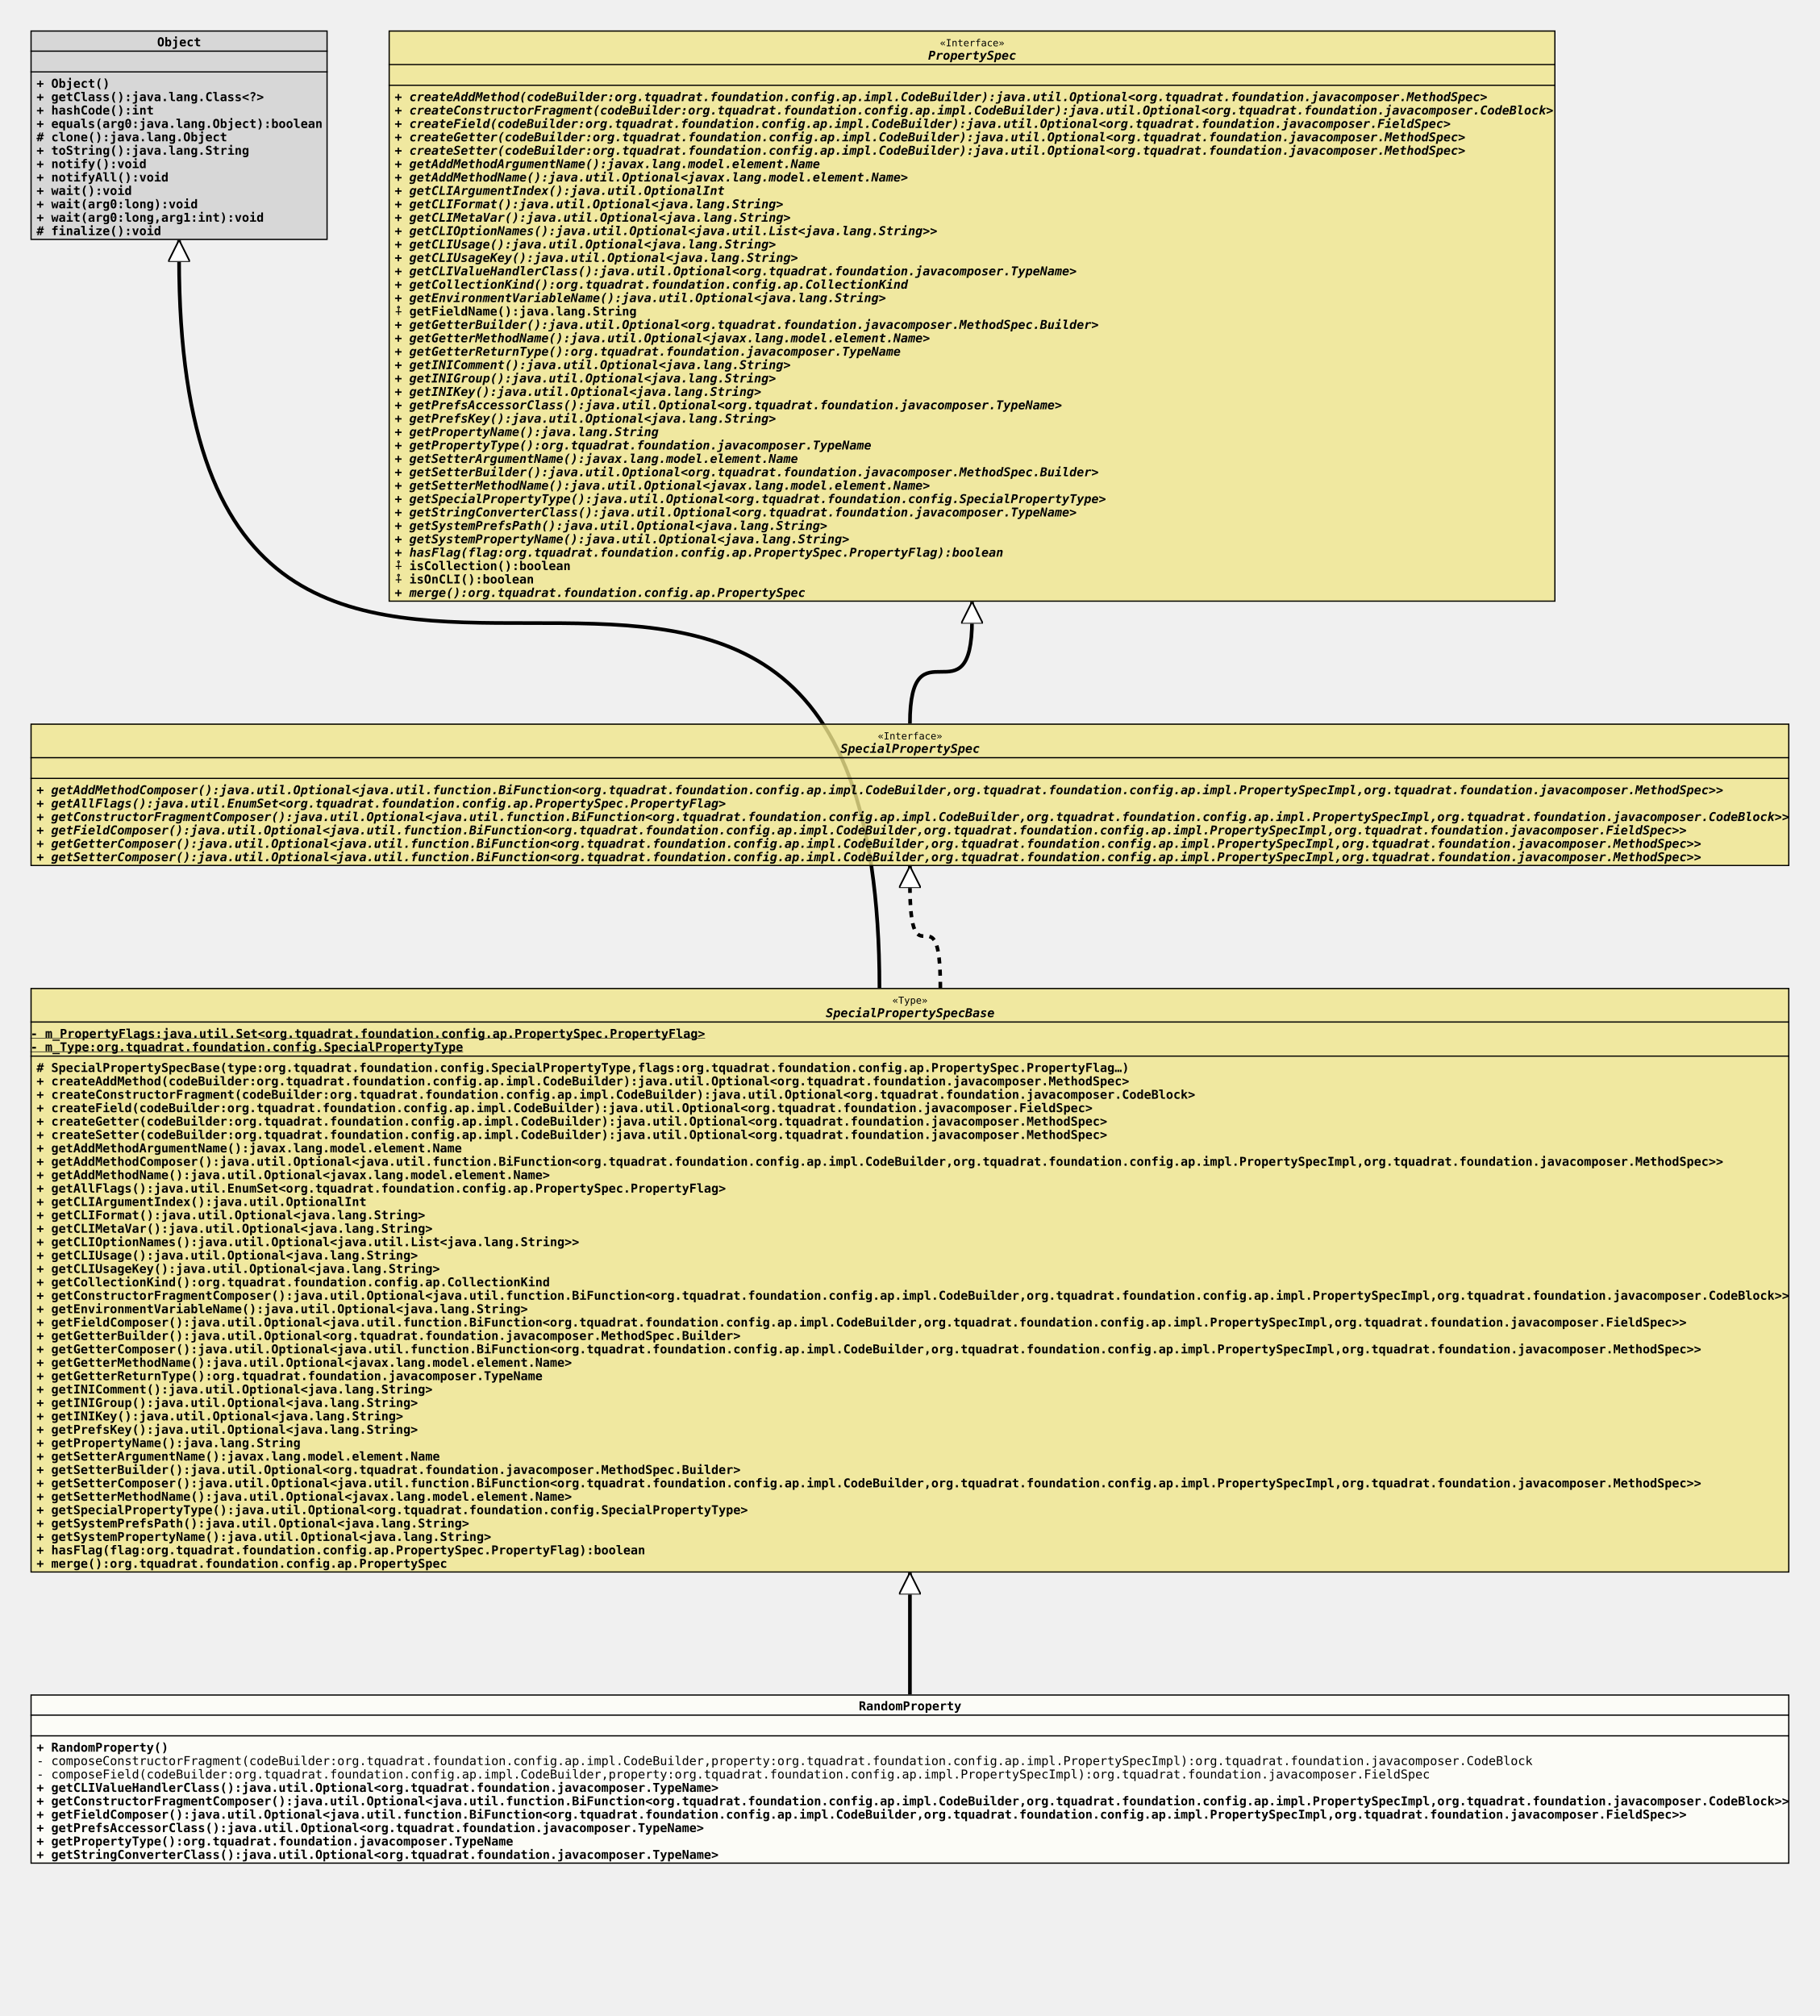
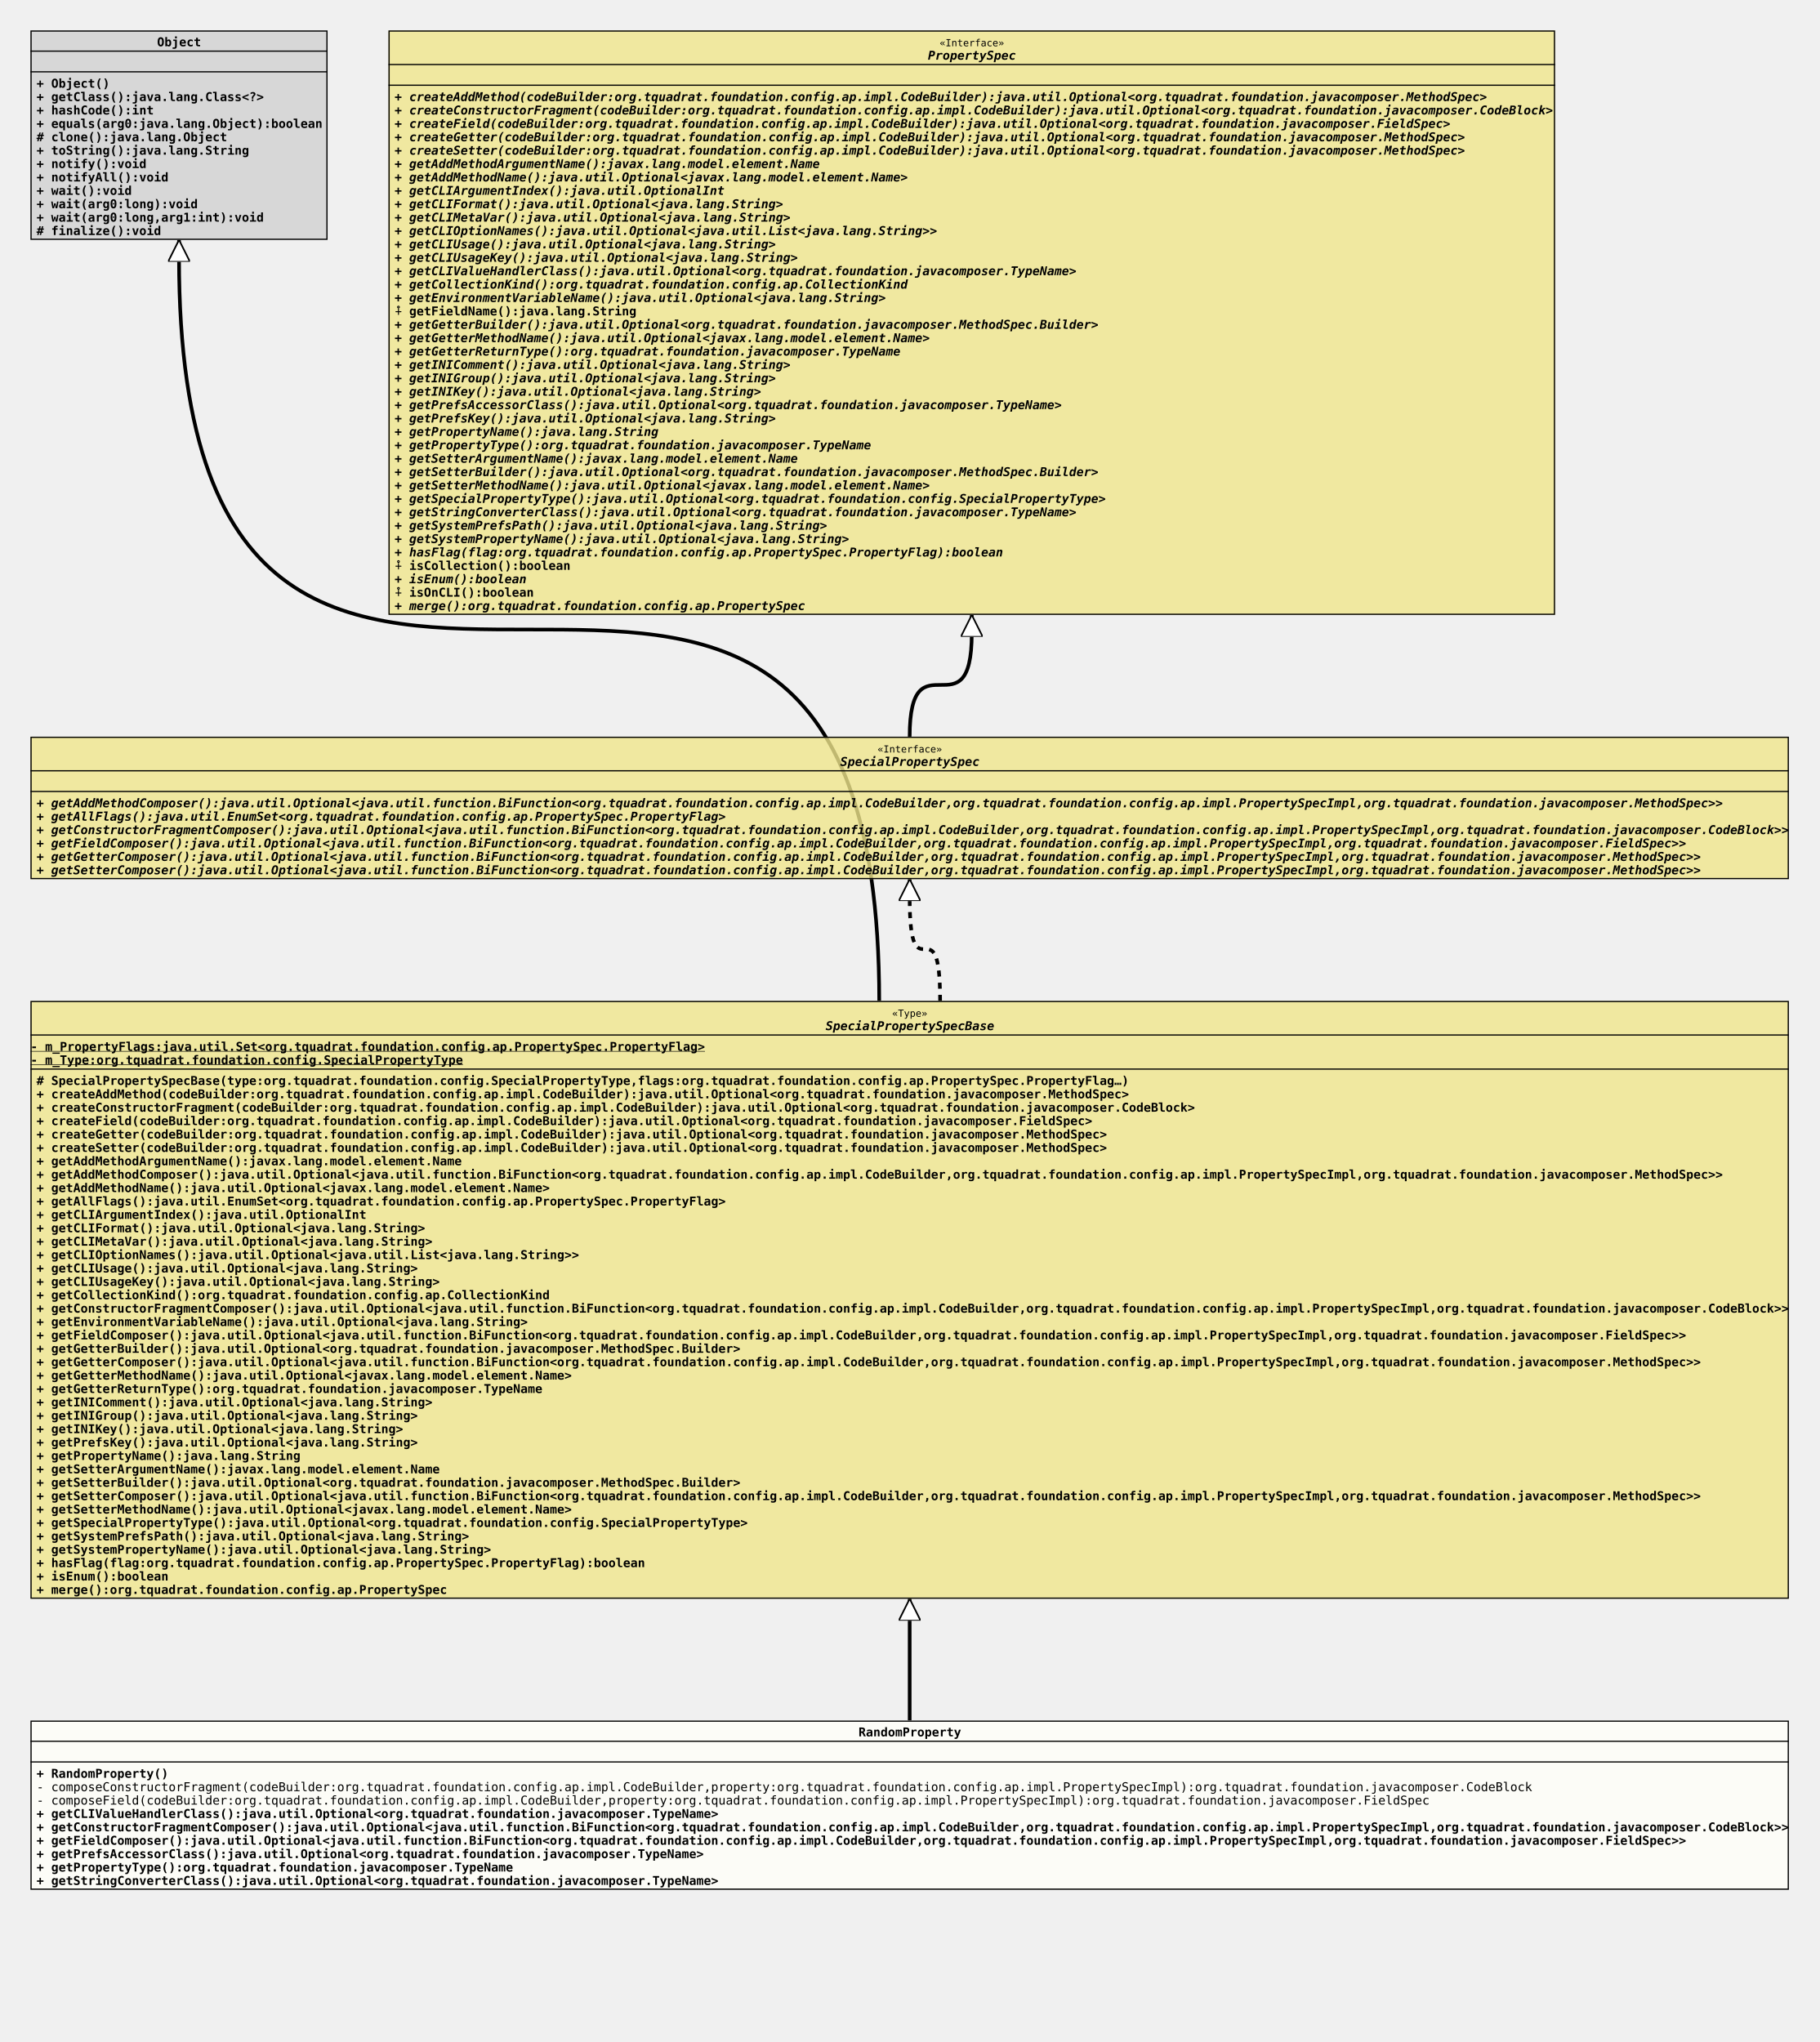
- <svg xmlns="http://www.w3.org/2000/svg" xmlns:xlink="http://www.w3.org/1999/xlink" version="1.1" baseProfile="full" width="1494.000" height="1655.000">
+ <svg xmlns="http://www.w3.org/2000/svg" xmlns:xlink="http://www.w3.org/1999/xlink" version="1.1" baseProfile="full" width="1494.000" height="1677.000">
  <defs>
    <style>
            line
            {
              stroke: black;
            }
            line.separator
            {
              stroke:       black;
              stroke-width: 1;
            }
            marker
            {
              fill: white;
            }
            path
            {
              fill:   white;
              stroke: black;
            }
            path.implementation
            {
              fill:             none;
              stroke-dasharray: 5,5;
              stroke-width:     3;
            }
            path.inheritance
            {
              fill:         none;
              stroke-width: 3;
            }
            rect
            {
              fill:         none;
              stroke:       black;
              stroke-width: 2;
            }
            rect.externalClass
            {
              fill:         #D0D0D0;
              fill-opacity: 0.8;
            }
            rect.focusClass
            {
              fill:         #FFFFF9;
              fill-opacity: 0.8;
            }
            rect.otherClass
            {
              fill:         #F0E68C;
              fill-opacity: 0.8;
            }
            rect.template
            {
              fill:             #FFFFFF;
              fill-opacity:     1.0;
              stroke-dasharray: 3,3;
            }
            text
            {
              font-family: monospace;
              font-size:   10px;
              font-weight: bold;
            }
            text.abstract
            {
              font-style: italic;
            }
            text.final
            {
              text-decoration: underline;
            }
            text.static
            {
              font-weight: normal;
            }
            text.stereotype
            {
              font-size:   8px;
              font-weight: normal;
            }
            </style>
    <marker id="inheritance" viewBox="0,0,40,40" markerUnits="strokeWidth" refX="40" refY="20" markerWidth="6" markerHeight="6" orient="auto">
      <path d="M40,20 l-40,-20 v40 Z" fill="#ffffff" stroke="#000000" stroke-width="3" />
    </marker>
    <marker id="implementation" viewBox="0,0,40,40" markerUnits="strokeWidth" refX="40" refY="20" markerWidth="6" markerHeight="6" orient="auto">
      <path d="M40,20 l-40,-20 v40 Z" fill="#ffffff" stroke="#000000" stroke-width="3" />
    </marker>
    <clipPath id="ID000001">
      <rect class="focusClass" height="139.000" width="1444.000" x="0.000" y="0.000" />
    </clipPath>
    <symbol id="org.tquadrat.foundation.config.ap.impl.specialprops.RandomProperty">
      <g>
        <g class="focusClass" clip-path="url(#ID000001)">
          <rect x="0.000" y="0.000" width="1444.000" height="139.000" class="focusClass" />
          <line x1="0.000" y1="17.000" x2="1444.000" y2="17.000" class="separator" />
          <text x="680.000" y="13.000">RandomProperty</text>
          <line x1="0.000" y1="34.000" x2="1444.000" y2="34.000" class="separator" />
          <text x="5.000" y="30.000" />
          <text x="5.000" y="47.000">+ RandomProperty()</text>
          <text x="5.000" y="58.000" class="static">- composeConstructorFragment(codeBuilder:org.tquadrat.foundation.config.ap.impl.CodeBuilder,property:org.tquadrat.foundation.config.ap.impl.PropertySpecImpl):org.tquadrat.foundation.javacomposer.CodeBlock</text>
          <text x="5.000" y="69.000" class="static">- composeField(codeBuilder:org.tquadrat.foundation.config.ap.impl.CodeBuilder,property:org.tquadrat.foundation.config.ap.impl.PropertySpecImpl):org.tquadrat.foundation.javacomposer.FieldSpec</text>
          <text x="5.000" y="80.000">+ getCLIValueHandlerClass():java.util.Optional&lt;org.tquadrat.foundation.javacomposer.TypeName&gt;</text>
          <text x="5.000" y="91.000">+ getConstructorFragmentComposer():java.util.Optional&lt;java.util.function.BiFunction&lt;org.tquadrat.foundation.config.ap.impl.CodeBuilder,org.tquadrat.foundation.config.ap.impl.PropertySpecImpl,org.tquadrat.foundation.javacomposer.CodeBlock&gt;&gt;</text>
          <text x="5.000" y="102.000">+ getFieldComposer():java.util.Optional&lt;java.util.function.BiFunction&lt;org.tquadrat.foundation.config.ap.impl.CodeBuilder,org.tquadrat.foundation.config.ap.impl.PropertySpecImpl,org.tquadrat.foundation.javacomposer.FieldSpec&gt;&gt;</text>
          <text x="5.000" y="113.000">+ getPrefsAccessorClass():java.util.Optional&lt;org.tquadrat.foundation.javacomposer.TypeName&gt;</text>
          <text x="5.000" y="124.000">+ getPropertyType():org.tquadrat.foundation.javacomposer.TypeName</text>
          <text x="5.000" y="135.000">+ getStringConverterClass():java.util.Optional&lt;org.tquadrat.foundation.javacomposer.TypeName&gt;</text>
        </g>
      </g>
    </symbol>
    <clipPath id="ID000002">
-       <rect class="otherClass" height="480.000" width="1444.000" x="0.000" y="0.000" />
+       <rect class="otherClass" height="491.000" width="1444.000" x="0.000" y="0.000" />
    </clipPath>
    <symbol id="org.tquadrat.foundation.config.ap.impl.specialprops.SpecialPropertySpecBase">
      <g>
        <g clip-path="url(#ID000002)">
-           <rect x="0.000" y="0.000" width="1444.000" height="480.000" class="otherClass" />
+           <rect x="0.000" y="0.000" width="1444.000" height="491.000" class="otherClass" />
          <line x1="0.000" y1="28.000" x2="1444.000" y2="28.000" class="separator" />
          <text x="707.600" y="13.000" class="stereotype">«Type»</text>
          <text x="653.000" y="24.000" class="abstract">SpecialPropertySpecBase</text>
          <line x1="0.000" y1="56.000" x2="1444.000" y2="56.000" class="separator" />
          <text y="41.000" class="final">- m_PropertyFlags:java.util.Set&lt;org.tquadrat.foundation.config.ap.PropertySpec.PropertyFlag&gt;</text>
          <text y="52.000" class="final">- m_Type:org.tquadrat.foundation.config.SpecialPropertyType</text>
          <text x="5.000" y="69.000"># SpecialPropertySpecBase(type:org.tquadrat.foundation.config.SpecialPropertyType,flags:org.tquadrat.foundation.config.ap.PropertySpec.PropertyFlag…)</text>
          <text x="5.000" y="80.000">+ createAddMethod(codeBuilder:org.tquadrat.foundation.config.ap.impl.CodeBuilder):java.util.Optional&lt;org.tquadrat.foundation.javacomposer.MethodSpec&gt;</text>
          <text x="5.000" y="91.000">+ createConstructorFragment(codeBuilder:org.tquadrat.foundation.config.ap.impl.CodeBuilder):java.util.Optional&lt;org.tquadrat.foundation.javacomposer.CodeBlock&gt;</text>
          <text x="5.000" y="102.000">+ createField(codeBuilder:org.tquadrat.foundation.config.ap.impl.CodeBuilder):java.util.Optional&lt;org.tquadrat.foundation.javacomposer.FieldSpec&gt;</text>
          <text x="5.000" y="113.000">+ createGetter(codeBuilder:org.tquadrat.foundation.config.ap.impl.CodeBuilder):java.util.Optional&lt;org.tquadrat.foundation.javacomposer.MethodSpec&gt;</text>
          <text x="5.000" y="124.000">+ createSetter(codeBuilder:org.tquadrat.foundation.config.ap.impl.CodeBuilder):java.util.Optional&lt;org.tquadrat.foundation.javacomposer.MethodSpec&gt;</text>
          <text x="5.000" y="135.000">+ getAddMethodArgumentName():javax.lang.model.element.Name</text>
          <text x="5.000" y="146.000">+ getAddMethodComposer():java.util.Optional&lt;java.util.function.BiFunction&lt;org.tquadrat.foundation.config.ap.impl.CodeBuilder,org.tquadrat.foundation.config.ap.impl.PropertySpecImpl,org.tquadrat.foundation.javacomposer.MethodSpec&gt;&gt;</text>
          <text x="5.000" y="157.000">+ getAddMethodName():java.util.Optional&lt;javax.lang.model.element.Name&gt;</text>
          <text x="5.000" y="168.000">+ getAllFlags():java.util.EnumSet&lt;org.tquadrat.foundation.config.ap.PropertySpec.PropertyFlag&gt;</text>
          <text x="5.000" y="179.000">+ getCLIArgumentIndex():java.util.OptionalInt</text>
          <text x="5.000" y="190.000">+ getCLIFormat():java.util.Optional&lt;java.lang.String&gt;</text>
          <text x="5.000" y="201.000">+ getCLIMetaVar():java.util.Optional&lt;java.lang.String&gt;</text>
          <text x="5.000" y="212.000">+ getCLIOptionNames():java.util.Optional&lt;java.util.List&lt;java.lang.String&gt;&gt;</text>
          <text x="5.000" y="223.000">+ getCLIUsage():java.util.Optional&lt;java.lang.String&gt;</text>
          <text x="5.000" y="234.000">+ getCLIUsageKey():java.util.Optional&lt;java.lang.String&gt;</text>
          <text x="5.000" y="245.000">+ getCollectionKind():org.tquadrat.foundation.config.ap.CollectionKind</text>
          <text x="5.000" y="256.000">+ getConstructorFragmentComposer():java.util.Optional&lt;java.util.function.BiFunction&lt;org.tquadrat.foundation.config.ap.impl.CodeBuilder,org.tquadrat.foundation.config.ap.impl.PropertySpecImpl,org.tquadrat.foundation.javacomposer.CodeBlock&gt;&gt;</text>
          <text x="5.000" y="267.000">+ getEnvironmentVariableName():java.util.Optional&lt;java.lang.String&gt;</text>
          <text x="5.000" y="278.000">+ getFieldComposer():java.util.Optional&lt;java.util.function.BiFunction&lt;org.tquadrat.foundation.config.ap.impl.CodeBuilder,org.tquadrat.foundation.config.ap.impl.PropertySpecImpl,org.tquadrat.foundation.javacomposer.FieldSpec&gt;&gt;</text>
          <text x="5.000" y="289.000">+ getGetterBuilder():java.util.Optional&lt;org.tquadrat.foundation.javacomposer.MethodSpec.Builder&gt;</text>
          <text x="5.000" y="300.000">+ getGetterComposer():java.util.Optional&lt;java.util.function.BiFunction&lt;org.tquadrat.foundation.config.ap.impl.CodeBuilder,org.tquadrat.foundation.config.ap.impl.PropertySpecImpl,org.tquadrat.foundation.javacomposer.MethodSpec&gt;&gt;</text>
          <text x="5.000" y="311.000">+ getGetterMethodName():java.util.Optional&lt;javax.lang.model.element.Name&gt;</text>
          <text x="5.000" y="322.000">+ getGetterReturnType():org.tquadrat.foundation.javacomposer.TypeName</text>
          <text x="5.000" y="333.000">+ getINIComment():java.util.Optional&lt;java.lang.String&gt;</text>
          <text x="5.000" y="344.000">+ getINIGroup():java.util.Optional&lt;java.lang.String&gt;</text>
          <text x="5.000" y="355.000">+ getINIKey():java.util.Optional&lt;java.lang.String&gt;</text>
          <text x="5.000" y="366.000">+ getPrefsKey():java.util.Optional&lt;java.lang.String&gt;</text>
          <text x="5.000" y="377.000">+ getPropertyName():java.lang.String</text>
          <text x="5.000" y="388.000">+ getSetterArgumentName():javax.lang.model.element.Name</text>
          <text x="5.000" y="399.000">+ getSetterBuilder():java.util.Optional&lt;org.tquadrat.foundation.javacomposer.MethodSpec.Builder&gt;</text>
          <text x="5.000" y="410.000">+ getSetterComposer():java.util.Optional&lt;java.util.function.BiFunction&lt;org.tquadrat.foundation.config.ap.impl.CodeBuilder,org.tquadrat.foundation.config.ap.impl.PropertySpecImpl,org.tquadrat.foundation.javacomposer.MethodSpec&gt;&gt;</text>
          <text x="5.000" y="421.000">+ getSetterMethodName():java.util.Optional&lt;javax.lang.model.element.Name&gt;</text>
          <text x="5.000" y="432.000">+ getSpecialPropertyType():java.util.Optional&lt;org.tquadrat.foundation.config.SpecialPropertyType&gt;</text>
          <text x="5.000" y="443.000">+ getSystemPrefsPath():java.util.Optional&lt;java.lang.String&gt;</text>
          <text x="5.000" y="454.000">+ getSystemPropertyName():java.util.Optional&lt;java.lang.String&gt;</text>
          <text x="5.000" y="465.000">+ hasFlag(flag:org.tquadrat.foundation.config.ap.PropertySpec.PropertyFlag):boolean</text>
-           <text x="5.000" y="476.000">+ merge():org.tquadrat.foundation.config.ap.PropertySpec</text>
+           <text x="5.000" y="476.000">+ isEnum():boolean</text>
+           <text x="5.000" y="487.000">+ merge():org.tquadrat.foundation.config.ap.PropertySpec</text>
        </g>
      </g>
    </symbol>
    <clipPath id="ID000003">
      <rect class="externalClass" height="172.000" width="244.000" x="0.000" y="0.000" />
    </clipPath>
    <symbol id="java.lang.Object">
      <g>
        <g clip-path="url(#ID000003)">
          <rect x="0.000" y="0.000" width="244.000" height="172.000" class="externalClass" />
          <line x1="0.000" y1="17.000" x2="244.000" y2="17.000" class="separator" />
          <text x="104.000" y="13.000">Object</text>
          <line x1="0.000" y1="34.000" x2="244.000" y2="34.000" class="separator" />
          <text x="5.000" y="30.000" />
          <text x="5.000" y="47.000">+ Object()</text>
          <text x="5.000" y="58.000">+ getClass():java.lang.Class&lt;?&gt;</text>
          <text x="5.000" y="69.000">+ hashCode():int</text>
          <text x="5.000" y="80.000">+ equals(arg0:java.lang.Object):boolean</text>
          <text x="5.000" y="91.000"># clone():java.lang.Object</text>
          <text x="5.000" y="102.000">+ toString():java.lang.String</text>
          <text x="5.000" y="113.000">+ notify():void</text>
          <text x="5.000" y="124.000">+ notifyAll():void</text>
          <text x="5.000" y="135.000">+ wait():void</text>
          <text x="5.000" y="146.000">+ wait(arg0:long):void</text>
          <text x="5.000" y="157.000">+ wait(arg0:long,arg1:int):void</text>
          <text x="5.000" y="168.000"># finalize():void</text>
        </g>
      </g>
    </symbol>
    <clipPath id="ID000004">
      <rect class="otherClass" height="117.000" width="1444.000" x="0.000" y="0.000" />
    </clipPath>
    <symbol id="org.tquadrat.foundation.config.ap.impl.SpecialPropertySpec">
      <g>
        <g clip-path="url(#ID000004)">
          <rect x="0.000" y="0.000" width="1444.000" height="117.000" class="otherClass" />
          <line x1="0.000" y1="28.000" x2="1444.000" y2="28.000" class="separator" />
          <text x="695.600" y="13.000" class="stereotype">«Interface»</text>
          <text x="665.000" y="24.000" class="abstract">SpecialPropertySpec</text>
          <line x1="0.000" y1="45.000" x2="1444.000" y2="45.000" class="separator" />
          <text x="5.000" y="41.000" />
          <text x="5.000" y="58.000" class="abstract">+ getAddMethodComposer():java.util.Optional&lt;java.util.function.BiFunction&lt;org.tquadrat.foundation.config.ap.impl.CodeBuilder,org.tquadrat.foundation.config.ap.impl.PropertySpecImpl,org.tquadrat.foundation.javacomposer.MethodSpec&gt;&gt;</text>
          <text x="5.000" y="69.000" class="abstract">+ getAllFlags():java.util.EnumSet&lt;org.tquadrat.foundation.config.ap.PropertySpec.PropertyFlag&gt;</text>
          <text x="5.000" y="80.000" class="abstract">+ getConstructorFragmentComposer():java.util.Optional&lt;java.util.function.BiFunction&lt;org.tquadrat.foundation.config.ap.impl.CodeBuilder,org.tquadrat.foundation.config.ap.impl.PropertySpecImpl,org.tquadrat.foundation.javacomposer.CodeBlock&gt;&gt;</text>
          <text x="5.000" y="91.000" class="abstract">+ getFieldComposer():java.util.Optional&lt;java.util.function.BiFunction&lt;org.tquadrat.foundation.config.ap.impl.CodeBuilder,org.tquadrat.foundation.config.ap.impl.PropertySpecImpl,org.tquadrat.foundation.javacomposer.FieldSpec&gt;&gt;</text>
          <text x="5.000" y="102.000" class="abstract">+ getGetterComposer():java.util.Optional&lt;java.util.function.BiFunction&lt;org.tquadrat.foundation.config.ap.impl.CodeBuilder,org.tquadrat.foundation.config.ap.impl.PropertySpecImpl,org.tquadrat.foundation.javacomposer.MethodSpec&gt;&gt;</text>
          <text x="5.000" y="113.000" class="abstract">+ getSetterComposer():java.util.Optional&lt;java.util.function.BiFunction&lt;org.tquadrat.foundation.config.ap.impl.CodeBuilder,org.tquadrat.foundation.config.ap.impl.PropertySpecImpl,org.tquadrat.foundation.javacomposer.MethodSpec&gt;&gt;</text>
        </g>
      </g>
    </symbol>
    <clipPath id="ID000005">
-       <rect class="otherClass" height="469.000" width="958.000" x="0.000" y="0.000" />
+       <rect class="otherClass" height="480.000" width="958.000" x="0.000" y="0.000" />
    </clipPath>
    <symbol id="org.tquadrat.foundation.config.ap.PropertySpec">
      <g>
        <g clip-path="url(#ID000005)">
-           <rect x="0.000" y="0.000" width="958.000" height="469.000" class="otherClass" />
+           <rect x="0.000" y="0.000" width="958.000" height="480.000" class="otherClass" />
          <line x1="0.000" y1="28.000" x2="958.000" y2="28.000" class="separator" />
          <text x="452.600" y="13.000" class="stereotype">«Interface»</text>
          <text x="443.000" y="24.000" class="abstract">PropertySpec</text>
          <line x1="0.000" y1="45.000" x2="958.000" y2="45.000" class="separator" />
          <text x="5.000" y="41.000" />
          <text x="5.000" y="58.000" class="abstract">+ createAddMethod(codeBuilder:org.tquadrat.foundation.config.ap.impl.CodeBuilder):java.util.Optional&lt;org.tquadrat.foundation.javacomposer.MethodSpec&gt;</text>
          <text x="5.000" y="69.000" class="abstract">+ createConstructorFragment(codeBuilder:org.tquadrat.foundation.config.ap.impl.CodeBuilder):java.util.Optional&lt;org.tquadrat.foundation.javacomposer.CodeBlock&gt;</text>
          <text x="5.000" y="80.000" class="abstract">+ createField(codeBuilder:org.tquadrat.foundation.config.ap.impl.CodeBuilder):java.util.Optional&lt;org.tquadrat.foundation.javacomposer.FieldSpec&gt;</text>
          <text x="5.000" y="91.000" class="abstract">+ createGetter(codeBuilder:org.tquadrat.foundation.config.ap.impl.CodeBuilder):java.util.Optional&lt;org.tquadrat.foundation.javacomposer.MethodSpec&gt;</text>
          <text x="5.000" y="102.000" class="abstract">+ createSetter(codeBuilder:org.tquadrat.foundation.config.ap.impl.CodeBuilder):java.util.Optional&lt;org.tquadrat.foundation.javacomposer.MethodSpec&gt;</text>
          <text x="5.000" y="113.000" class="abstract">+ getAddMethodArgumentName():javax.lang.model.element.Name</text>
          <text x="5.000" y="124.000" class="abstract">+ getAddMethodName():java.util.Optional&lt;javax.lang.model.element.Name&gt;</text>
          <text x="5.000" y="135.000" class="abstract">+ getCLIArgumentIndex():java.util.OptionalInt</text>
          <text x="5.000" y="146.000" class="abstract">+ getCLIFormat():java.util.Optional&lt;java.lang.String&gt;</text>
          <text x="5.000" y="157.000" class="abstract">+ getCLIMetaVar():java.util.Optional&lt;java.lang.String&gt;</text>
          <text x="5.000" y="168.000" class="abstract">+ getCLIOptionNames():java.util.Optional&lt;java.util.List&lt;java.lang.String&gt;&gt;</text>
          <text x="5.000" y="179.000" class="abstract">+ getCLIUsage():java.util.Optional&lt;java.lang.String&gt;</text>
          <text x="5.000" y="190.000" class="abstract">+ getCLIUsageKey():java.util.Optional&lt;java.lang.String&gt;</text>
          <text x="5.000" y="201.000" class="abstract">+ getCLIValueHandlerClass():java.util.Optional&lt;org.tquadrat.foundation.javacomposer.TypeName&gt;</text>
          <text x="5.000" y="212.000" class="abstract">+ getCollectionKind():org.tquadrat.foundation.config.ap.CollectionKind</text>
          <text x="5.000" y="223.000" class="abstract">+ getEnvironmentVariableName():java.util.Optional&lt;java.lang.String&gt;</text>
          <text x="5.000" y="234.000">⨢ getFieldName():java.lang.String</text>
          <text x="5.000" y="245.000" class="abstract">+ getGetterBuilder():java.util.Optional&lt;org.tquadrat.foundation.javacomposer.MethodSpec.Builder&gt;</text>
          <text x="5.000" y="256.000" class="abstract">+ getGetterMethodName():java.util.Optional&lt;javax.lang.model.element.Name&gt;</text>
          <text x="5.000" y="267.000" class="abstract">+ getGetterReturnType():org.tquadrat.foundation.javacomposer.TypeName</text>
          <text x="5.000" y="278.000" class="abstract">+ getINIComment():java.util.Optional&lt;java.lang.String&gt;</text>
          <text x="5.000" y="289.000" class="abstract">+ getINIGroup():java.util.Optional&lt;java.lang.String&gt;</text>
          <text x="5.000" y="300.000" class="abstract">+ getINIKey():java.util.Optional&lt;java.lang.String&gt;</text>
          <text x="5.000" y="311.000" class="abstract">+ getPrefsAccessorClass():java.util.Optional&lt;org.tquadrat.foundation.javacomposer.TypeName&gt;</text>
          <text x="5.000" y="322.000" class="abstract">+ getPrefsKey():java.util.Optional&lt;java.lang.String&gt;</text>
          <text x="5.000" y="333.000" class="abstract">+ getPropertyName():java.lang.String</text>
          <text x="5.000" y="344.000" class="abstract">+ getPropertyType():org.tquadrat.foundation.javacomposer.TypeName</text>
          <text x="5.000" y="355.000" class="abstract">+ getSetterArgumentName():javax.lang.model.element.Name</text>
          <text x="5.000" y="366.000" class="abstract">+ getSetterBuilder():java.util.Optional&lt;org.tquadrat.foundation.javacomposer.MethodSpec.Builder&gt;</text>
          <text x="5.000" y="377.000" class="abstract">+ getSetterMethodName():java.util.Optional&lt;javax.lang.model.element.Name&gt;</text>
          <text x="5.000" y="388.000" class="abstract">+ getSpecialPropertyType():java.util.Optional&lt;org.tquadrat.foundation.config.SpecialPropertyType&gt;</text>
          <text x="5.000" y="399.000" class="abstract">+ getStringConverterClass():java.util.Optional&lt;org.tquadrat.foundation.javacomposer.TypeName&gt;</text>
          <text x="5.000" y="410.000" class="abstract">+ getSystemPrefsPath():java.util.Optional&lt;java.lang.String&gt;</text>
          <text x="5.000" y="421.000" class="abstract">+ getSystemPropertyName():java.util.Optional&lt;java.lang.String&gt;</text>
          <text x="5.000" y="432.000" class="abstract">+ hasFlag(flag:org.tquadrat.foundation.config.ap.PropertySpec.PropertyFlag):boolean</text>
          <text x="5.000" y="443.000">⨢ isCollection():boolean</text>
-           <text x="5.000" y="454.000">⨢ isOnCLI():boolean</text>
-           <text x="5.000" y="465.000" class="abstract">+ merge():org.tquadrat.foundation.config.ap.PropertySpec</text>
+           <text x="5.000" y="454.000" class="abstract">+ isEnum():boolean</text>
+           <text x="5.000" y="465.000">⨢ isOnCLI():boolean</text>
+           <text x="5.000" y="476.000" class="abstract">+ merge():org.tquadrat.foundation.config.ap.PropertySpec</text>
        </g>
      </g>
    </symbol>
  </defs>
-   <path class="inheritance" d="M747.000,1391.000 L747.000,1291.000" marker-end="url(#inheritance)" />
-   <path class="inheritance" d="M722.000,811.000 c0.000,-599.000,-575.000,0.000,-575.000,-599.000 v-15" marker-end="url(#inheritance)" />
-   <path class="implementation" d="M772.000,811.000 c0.000,-85.000,-25.000,0.000,-25.000,-85.000 v-15" marker-end="url(#implementation)" />
-   <path class="inheritance" d="M747.000,594.000 c0.000,-85.000,51.000,0.000,51.000,-85.000 v-15" marker-end="url(#inheritance)" />
+   <path class="inheritance" d="M747.000,1413.000 L747.000,1313.000" marker-end="url(#inheritance)" />
+   <path class="inheritance" d="M722.000,822.000 c0.000,-610.000,-575.000,0.000,-575.000,-610.000 v-15" marker-end="url(#inheritance)" />
+   <path class="implementation" d="M772.000,822.000 c0.000,-85.000,-25.000,0.000,-25.000,-85.000 v-15" marker-end="url(#implementation)" />
+   <path class="inheritance" d="M747.000,605.000 c0.000,-85.000,51.000,0.000,51.000,-85.000 v-15" marker-end="url(#inheritance)" />
  <use x="25.000" y="25.000" xlink:href="#java.lang.Object" />
  <use x="319.000" y="25.000" xlink:href="#org.tquadrat.foundation.config.ap.PropertySpec" />
-   <use x="25.000" y="594.000" xlink:href="#org.tquadrat.foundation.config.ap.impl.SpecialPropertySpec" />
-   <use x="25.000" y="811.000" xlink:href="#org.tquadrat.foundation.config.ap.impl.specialprops.SpecialPropertySpecBase" />
-   <use x="25.000" y="1391.000" xlink:href="#org.tquadrat.foundation.config.ap.impl.specialprops.RandomProperty" />
+   <use x="25.000" y="605.000" xlink:href="#org.tquadrat.foundation.config.ap.impl.SpecialPropertySpec" />
+   <use x="25.000" y="822.000" xlink:href="#org.tquadrat.foundation.config.ap.impl.specialprops.SpecialPropertySpecBase" />
+   <use x="25.000" y="1413.000" xlink:href="#org.tquadrat.foundation.config.ap.impl.specialprops.RandomProperty" />
</svg>
